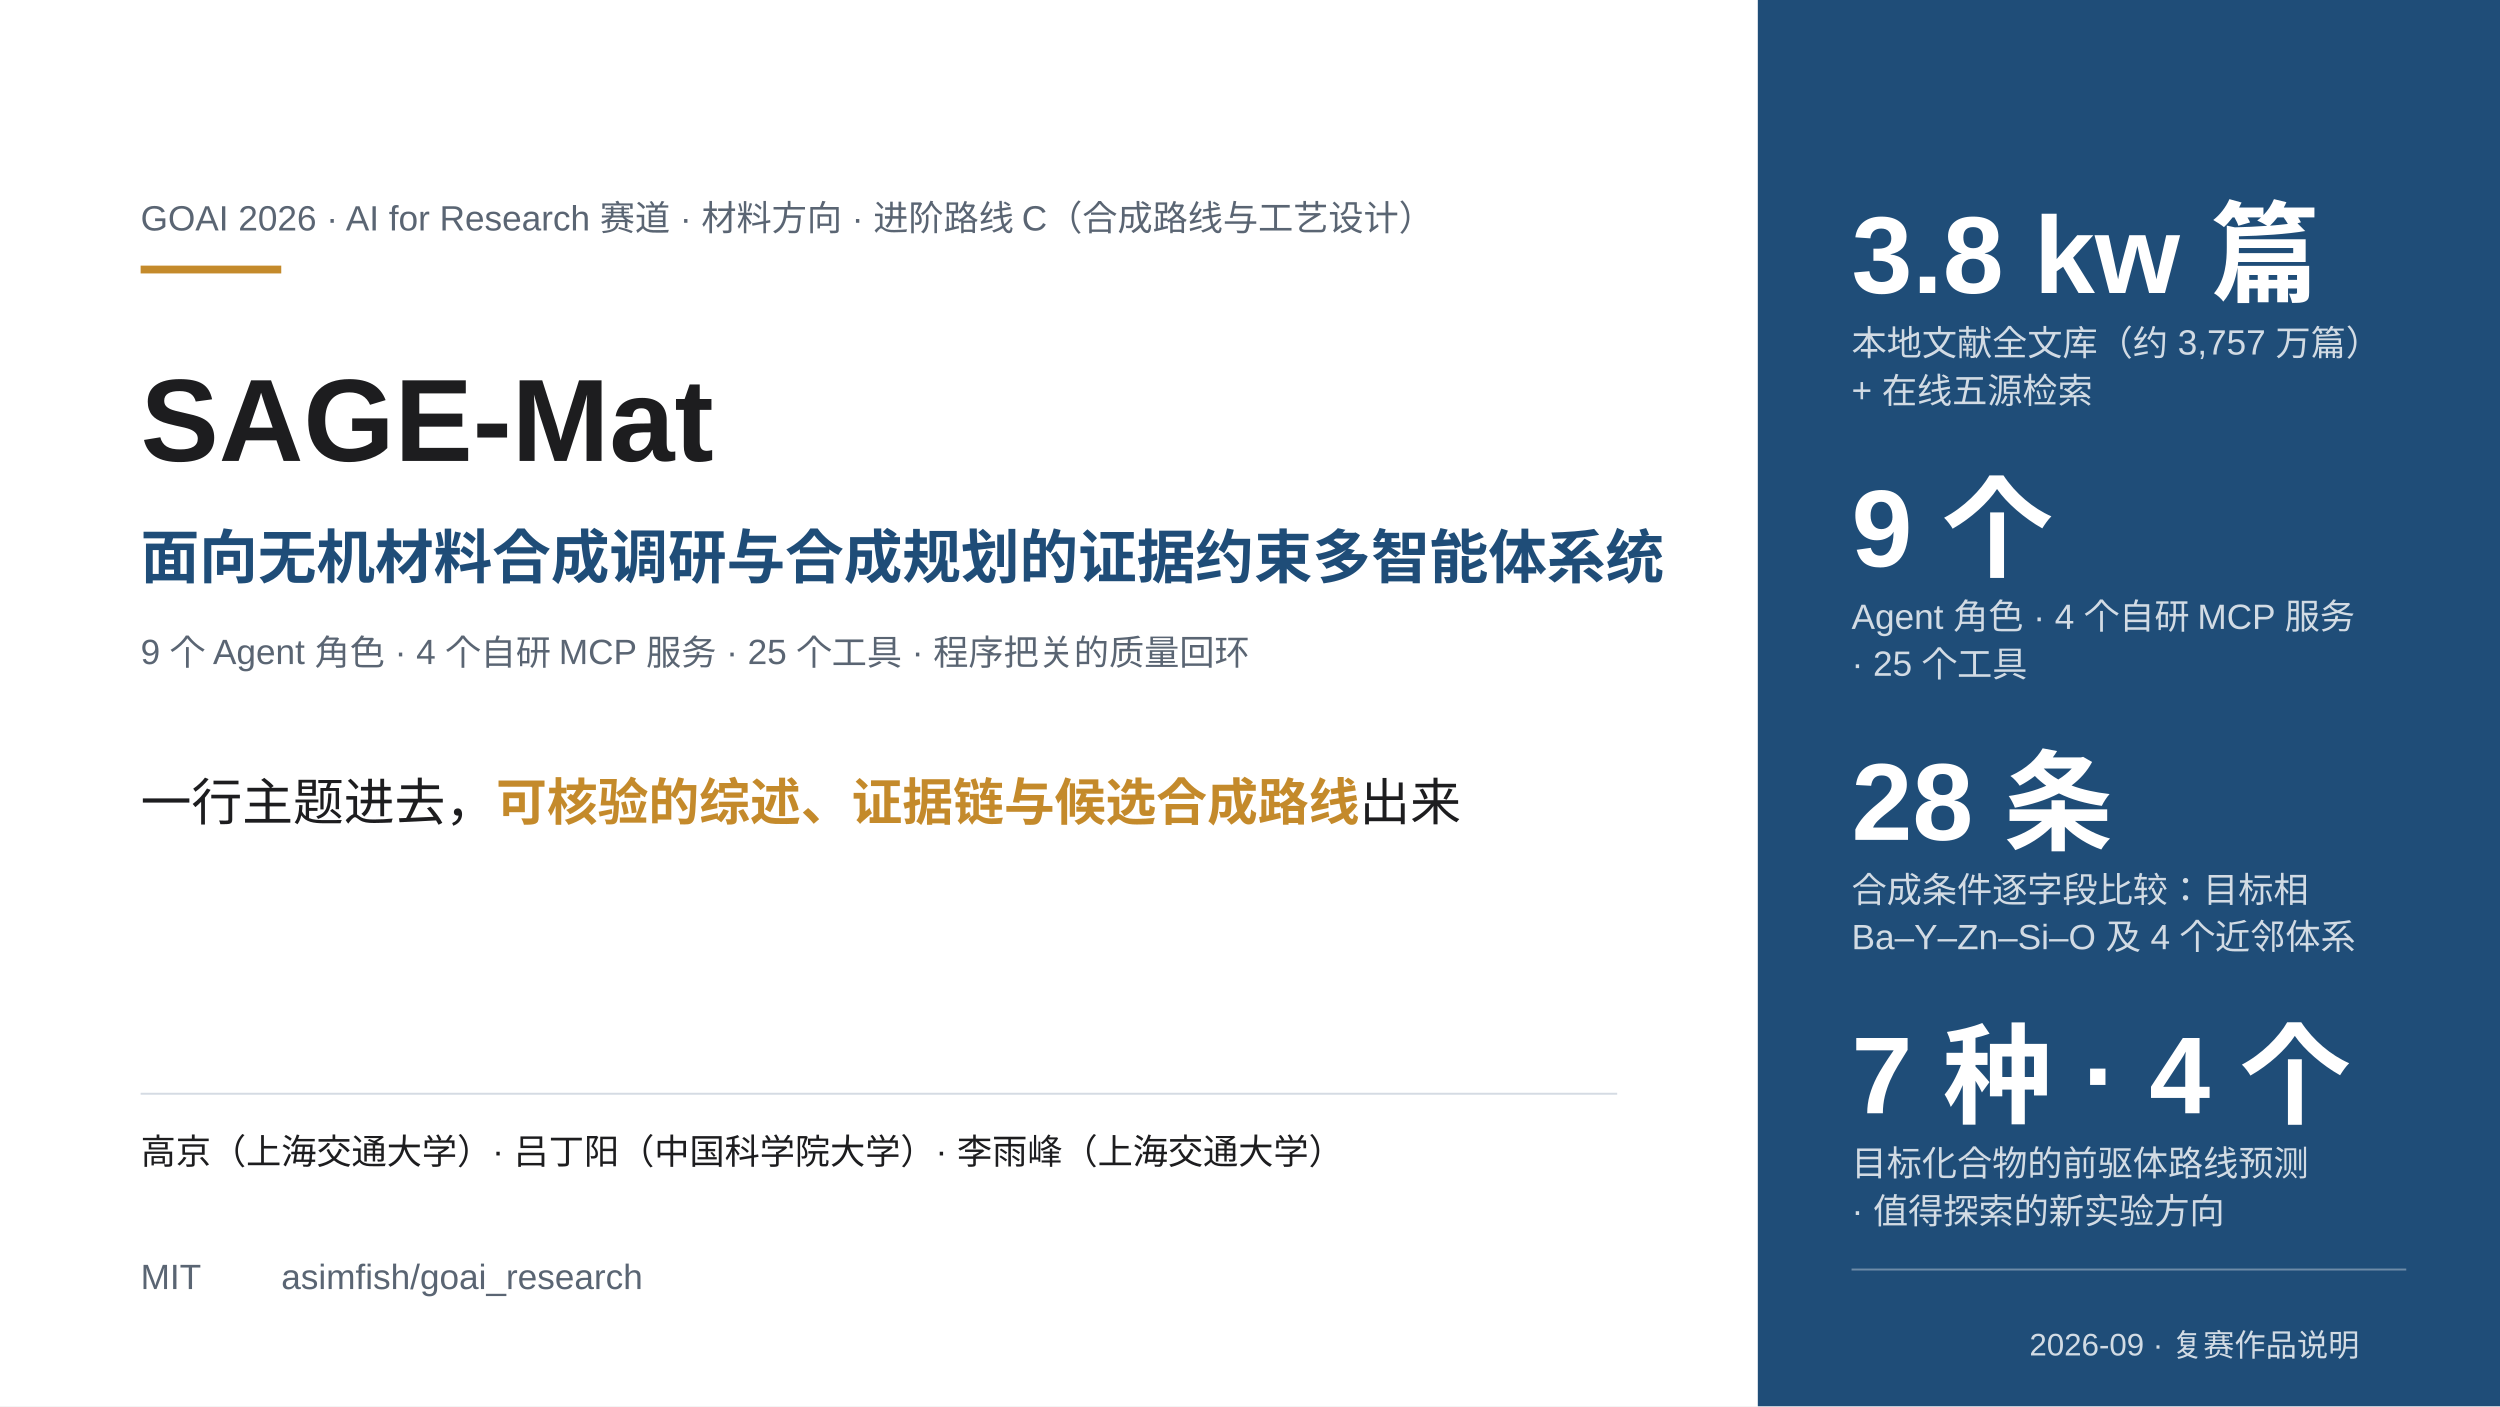
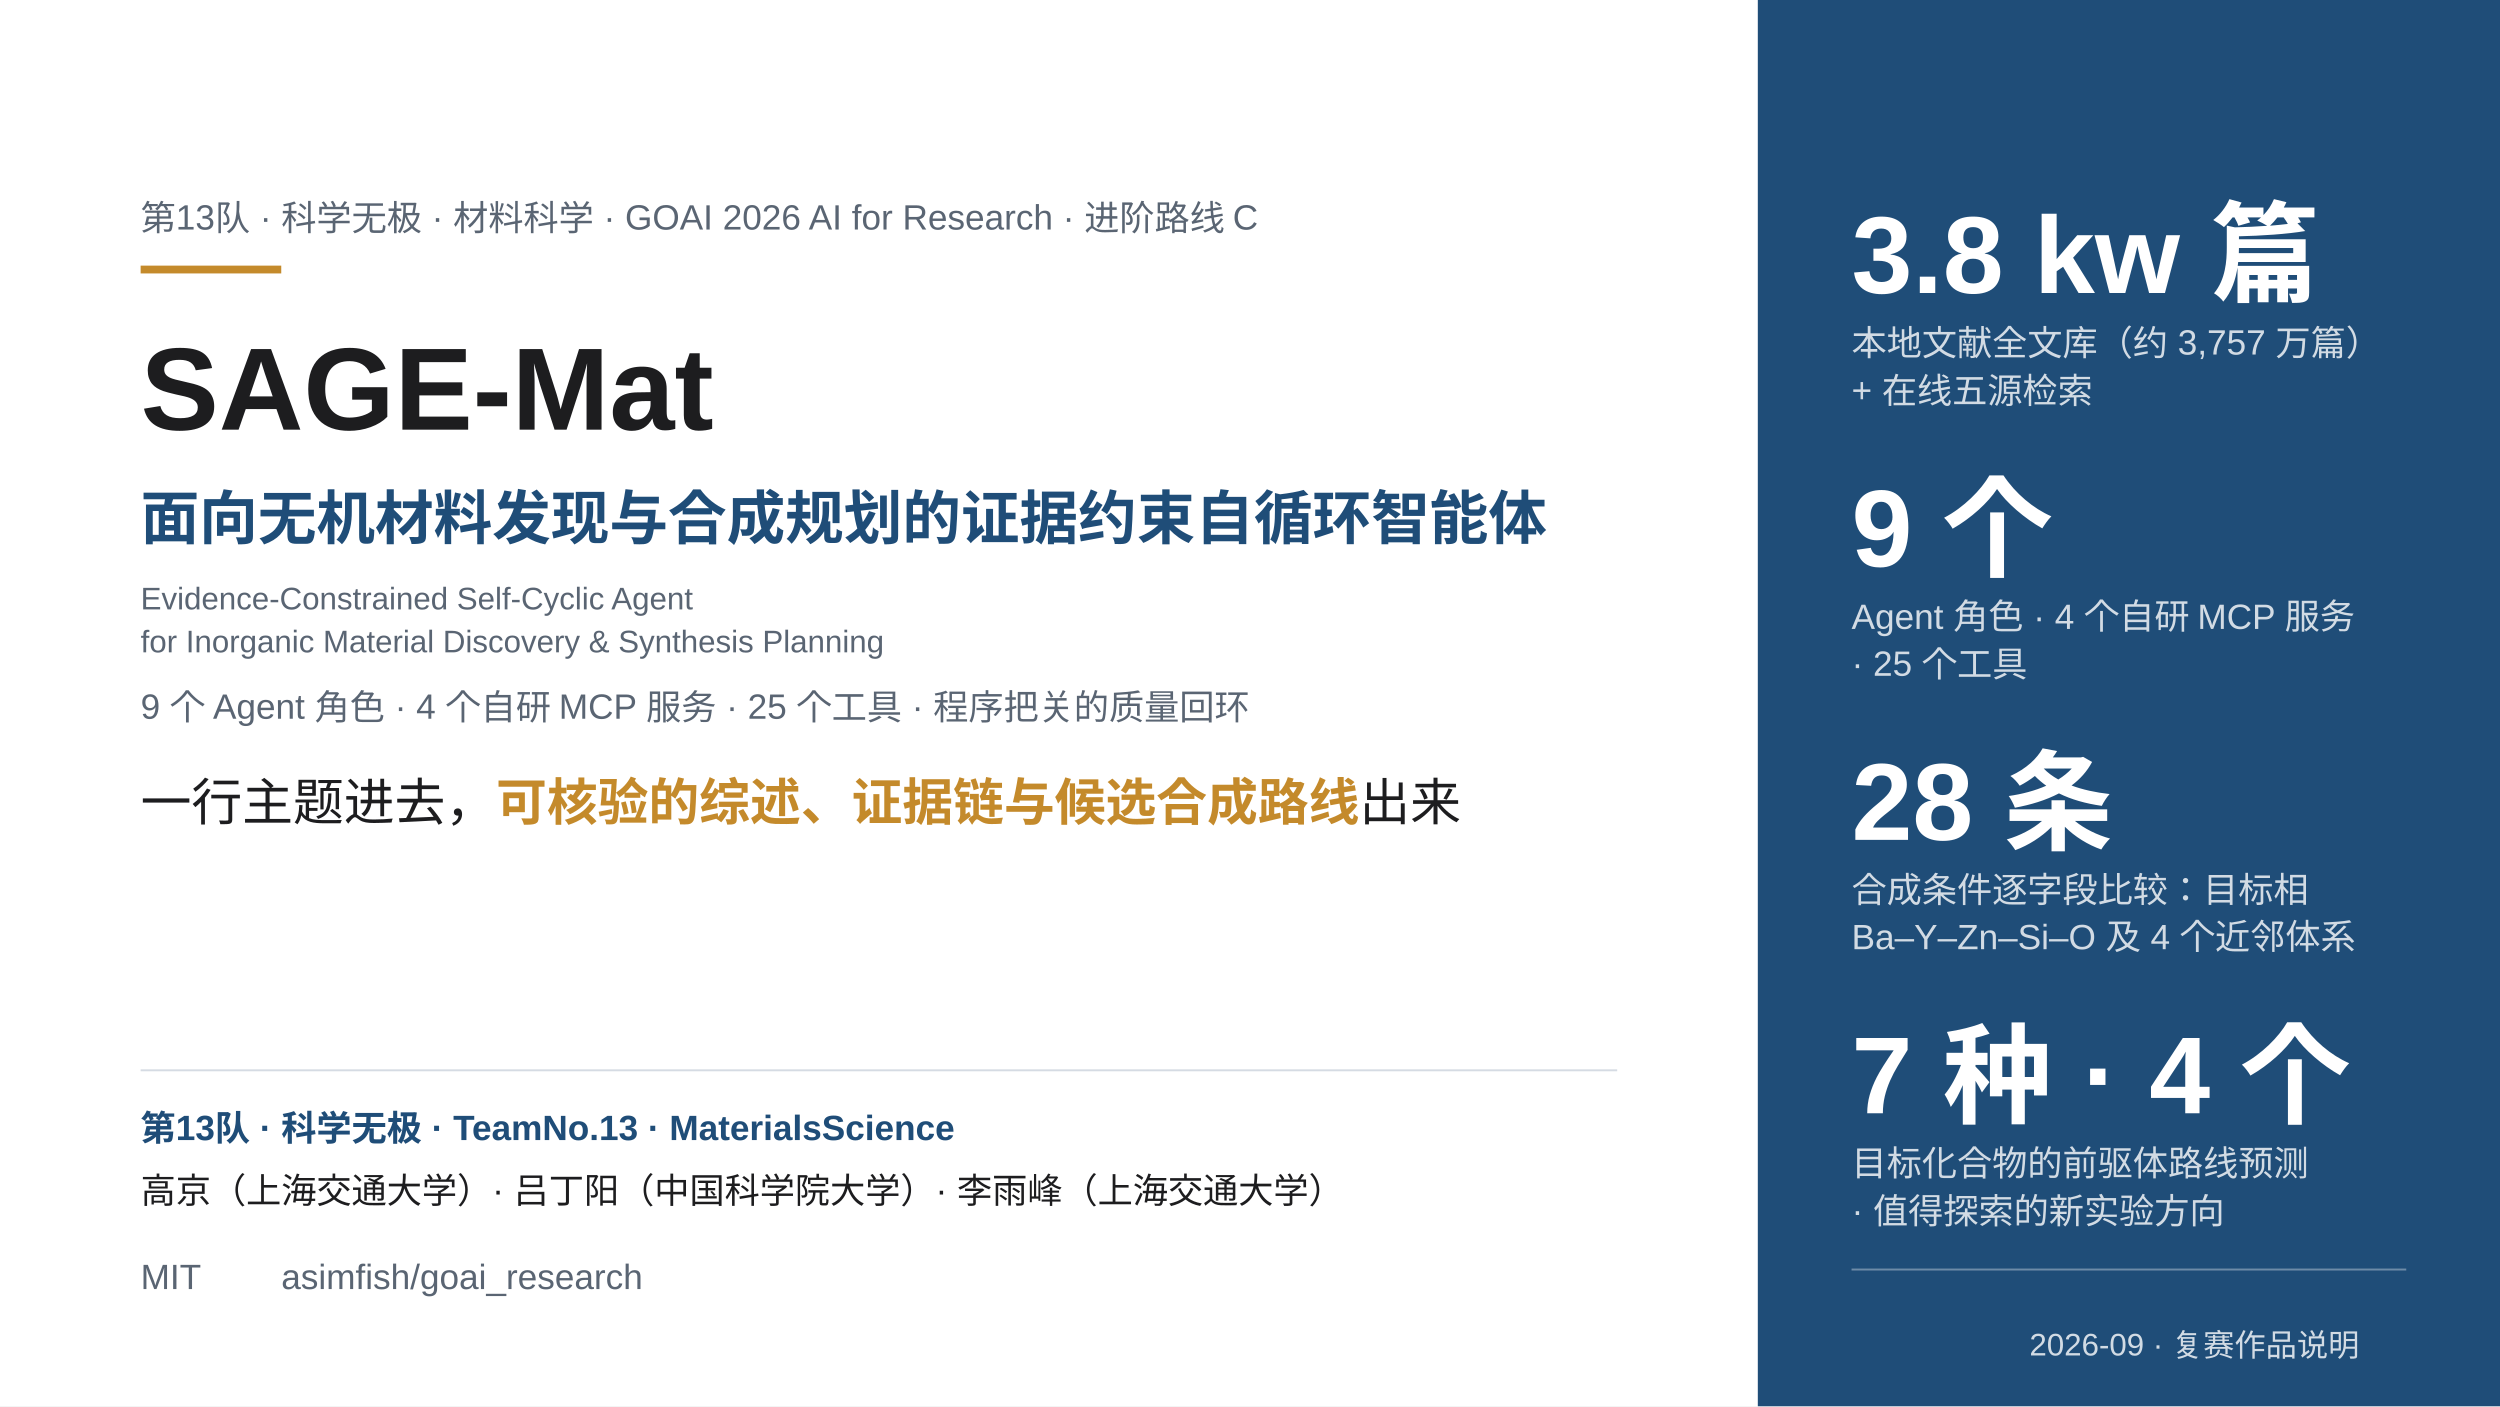
<svg xmlns="http://www.w3.org/2000/svg" viewBox="0 0 1280 720" width="1280" height="720" font-family="&quot;Microsoft YaHei&quot;, &quot;PingFang SC&quot;, Arial, sans-serif">
  <g id="cover-bg">
    <rect x="0" y="0" width="1280" height="720" fill="#FFFFFF" />
    <rect x="900" y="0" width="380" height="720" fill="#1F4D78" />
  </g>
  <g id="cover-kicker">
-     <text x="72" y="118" font-size="18" fill="#5A6573">GOAI 2026 · AI for Research 赛道 · 材料方向 · 进阶路线 C（合成路线与工艺设计）</text>
+     <text x="72" y="118" font-size="18" fill="#5A6573">第13队 · 科学无极 · 材料科学 · GOAI 2026 AI for Research · 进阶路线 C</text>
    <rect x="72" y="136" width="72" height="4" fill="#C48A2B" />
  </g>
  <g id="cover-title">
-     <text x="72" y="236" font-size="60" font-weight="700" fill="#1D1D1F">SAGE-Mat</text>
-     <text x="72" y="296" font-size="30" font-weight="700" fill="#1F4D78">面向无机材料合成调研与合成规划的证据约束多智能体系统</text>
-     <text x="72" y="340" font-size="18" fill="#5A6573">9 个 Agent 角色 · 4 个自研 MCP 服务 · 25 个工具 · 程序把关的质量回环</text>
+     <text x="72" y="220" font-size="60" font-weight="700" fill="#1D1D1F">SAGE-Mat</text>
+     <text x="72" y="276" font-size="30" font-weight="700" fill="#1F4D78">面向无机材料发现与合成规划的证据约束自循环智能体</text>
+     <text x="72" y="312" font-size="16" fill="#5A6573">Evidence-Constrained Self-Cyclic Agent</text>
+     <text x="72" y="334" font-size="16" fill="#5A6573">for Inorganic Material Discovery &amp; Synthesis Planning</text>
+     <text x="72" y="368" font-size="18" fill="#5A6573">9 个 Agent 角色 · 4 个自研 MCP 服务 · 25 个工具 · 程序把关的质量回环</text>
  </g>
  <g id="cover-lead">
    <text x="72" y="420" font-size="26" fill="#1D1D1F">一行主题进去，<tspan fill="#C48A2B" font-weight="700">可核验的综述、证据链与候选合成路线</tspan>出来</text>
  </g>
  <g id="cover-info">
-     <line x1="72" y1="560" x2="828" y2="560" stroke="#D5DBE3" stroke-width="1" />
-     <text x="72" y="596" font-size="18" fill="#1D1D1F">高京（上海交通大学）· 吕丁阳（中国科学院大学）· 李雨峰（上海交通大学）</text>
+     <line x1="72" y1="548" x2="828" y2="548" stroke="#D5DBE3" stroke-width="1" />
+     <text x="72" y="584" font-size="18" fill="#1F4D78" font-weight="700">第13队 · 科学无极 · TeamNo.13 · MaterialsScience</text>
+     <text x="72" y="616" font-size="18" fill="#1D1D1F">高京（上海交通大学）· 吕丁阳（中国科学院大学）· 李雨峰（上海交通大学）</text>
    <text x="72" y="660" font-size="18" fill="#5A6573">MIT</text>
    <use data-icon="tabler-outline/brand-github" x="112" y="638" width="22" height="22" fill="#1F4D78" stroke-width="2" />
    <text x="144" y="660" font-size="18" fill="#5A6573">asimfish/goai_research</text>
  </g>
  <g id="cover-numbers">
    <text x="948" y="150" font-size="56" font-weight="700" fill="#FFFFFF">3.8 kw 篇</text>
    <text x="948" y="182" font-size="18" fill="#FFFFFF" fill-opacity="0.8">
      <tspan x="948" dy="0">本地文献全文库（约 3,757 万篇）</tspan>
      <tspan x="948" dy="24">+ 在线五源检索</tspan>
    </text>
    <text x="948" y="290" font-size="56" font-weight="700" fill="#FFFFFF">9 个</text>
    <text x="948" y="322" font-size="18" fill="#FFFFFF" fill-opacity="0.8">
      <tspan x="948" dy="0">Agent 角色 · 4 个自研 MCP 服务</tspan>
      <tspan x="948" dy="24">· 25 个工具</tspan>
    </text>
    <text x="948" y="430" font-size="56" font-weight="700" fill="#FFFFFF">28 条</text>
    <text x="948" y="462" font-size="18" fill="#FFFFFF" fill-opacity="0.8">
      <tspan x="948" dy="0">合成条件逐字段比较：目标相</tspan>
      <tspan x="948" dy="24">Ba–Y–Zn–Si–O 及 4 个近邻体系</tspan>
    </text>
    <text x="948" y="570" font-size="56" font-weight="700" fill="#FFFFFF">7 种 · 4 个</text>
    <text x="948" y="602" font-size="18" fill="#FFFFFF" fill-opacity="0.8">
      <tspan x="948" dy="0">目标化合物的前驱体路线预测</tspan>
      <tspan x="948" dy="24">· 值得探索的新实验方向</tspan>
    </text>
    <line x1="948" y1="650" x2="1232" y2="650" stroke="#FFFFFF" stroke-opacity="0.35" stroke-width="1" />
  </g>
  <g id="p01-footer">
    <text x="1208" y="694" font-size="16" fill="#FFFFFF" fill-opacity="0.8" text-anchor="end">2026-09 · 复赛作品说明</text>
  </g>
</svg>
